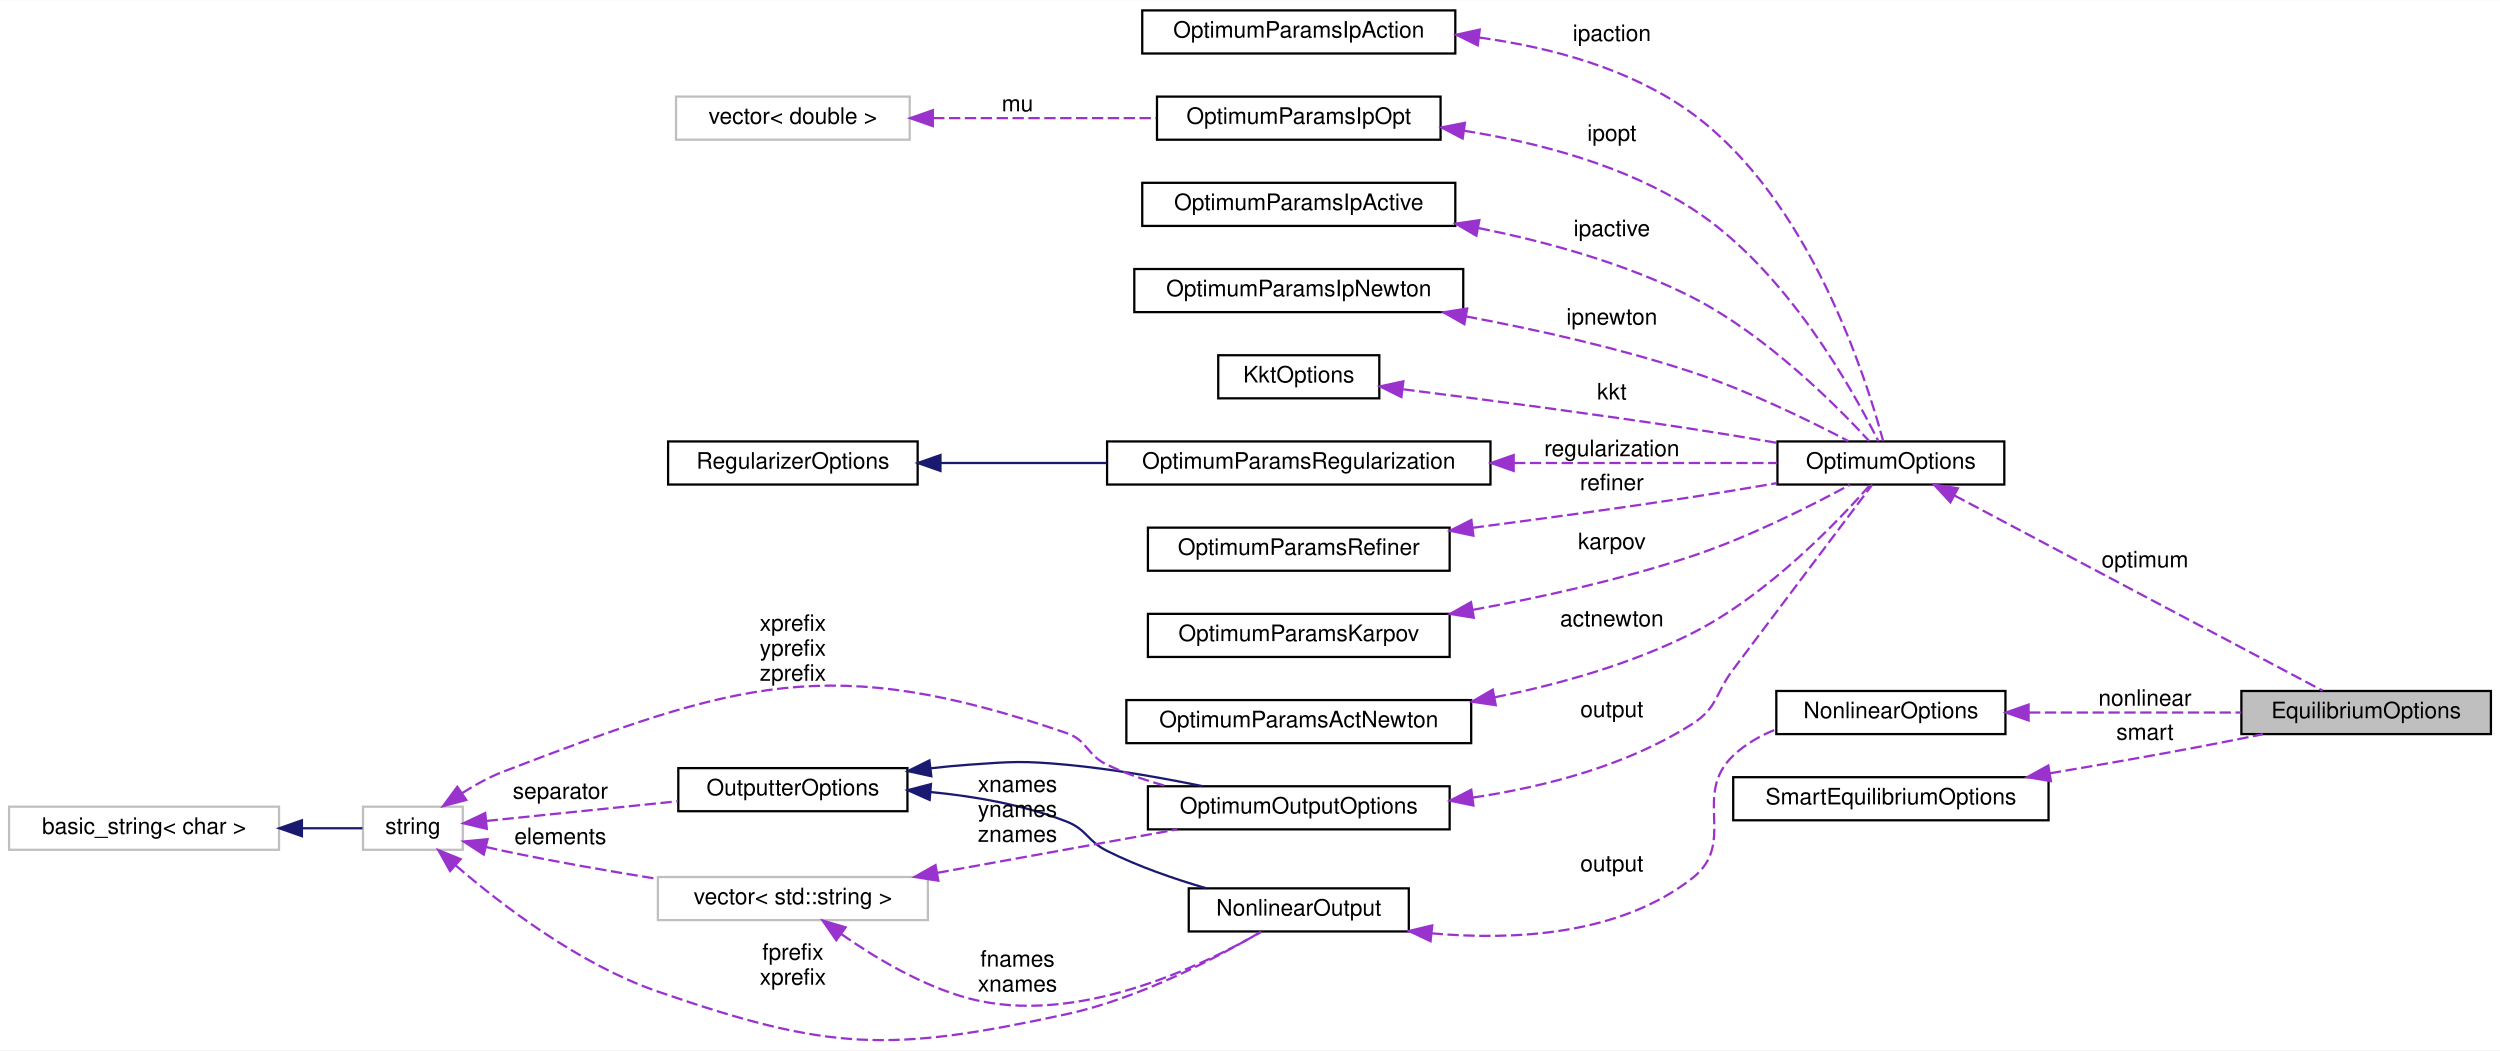
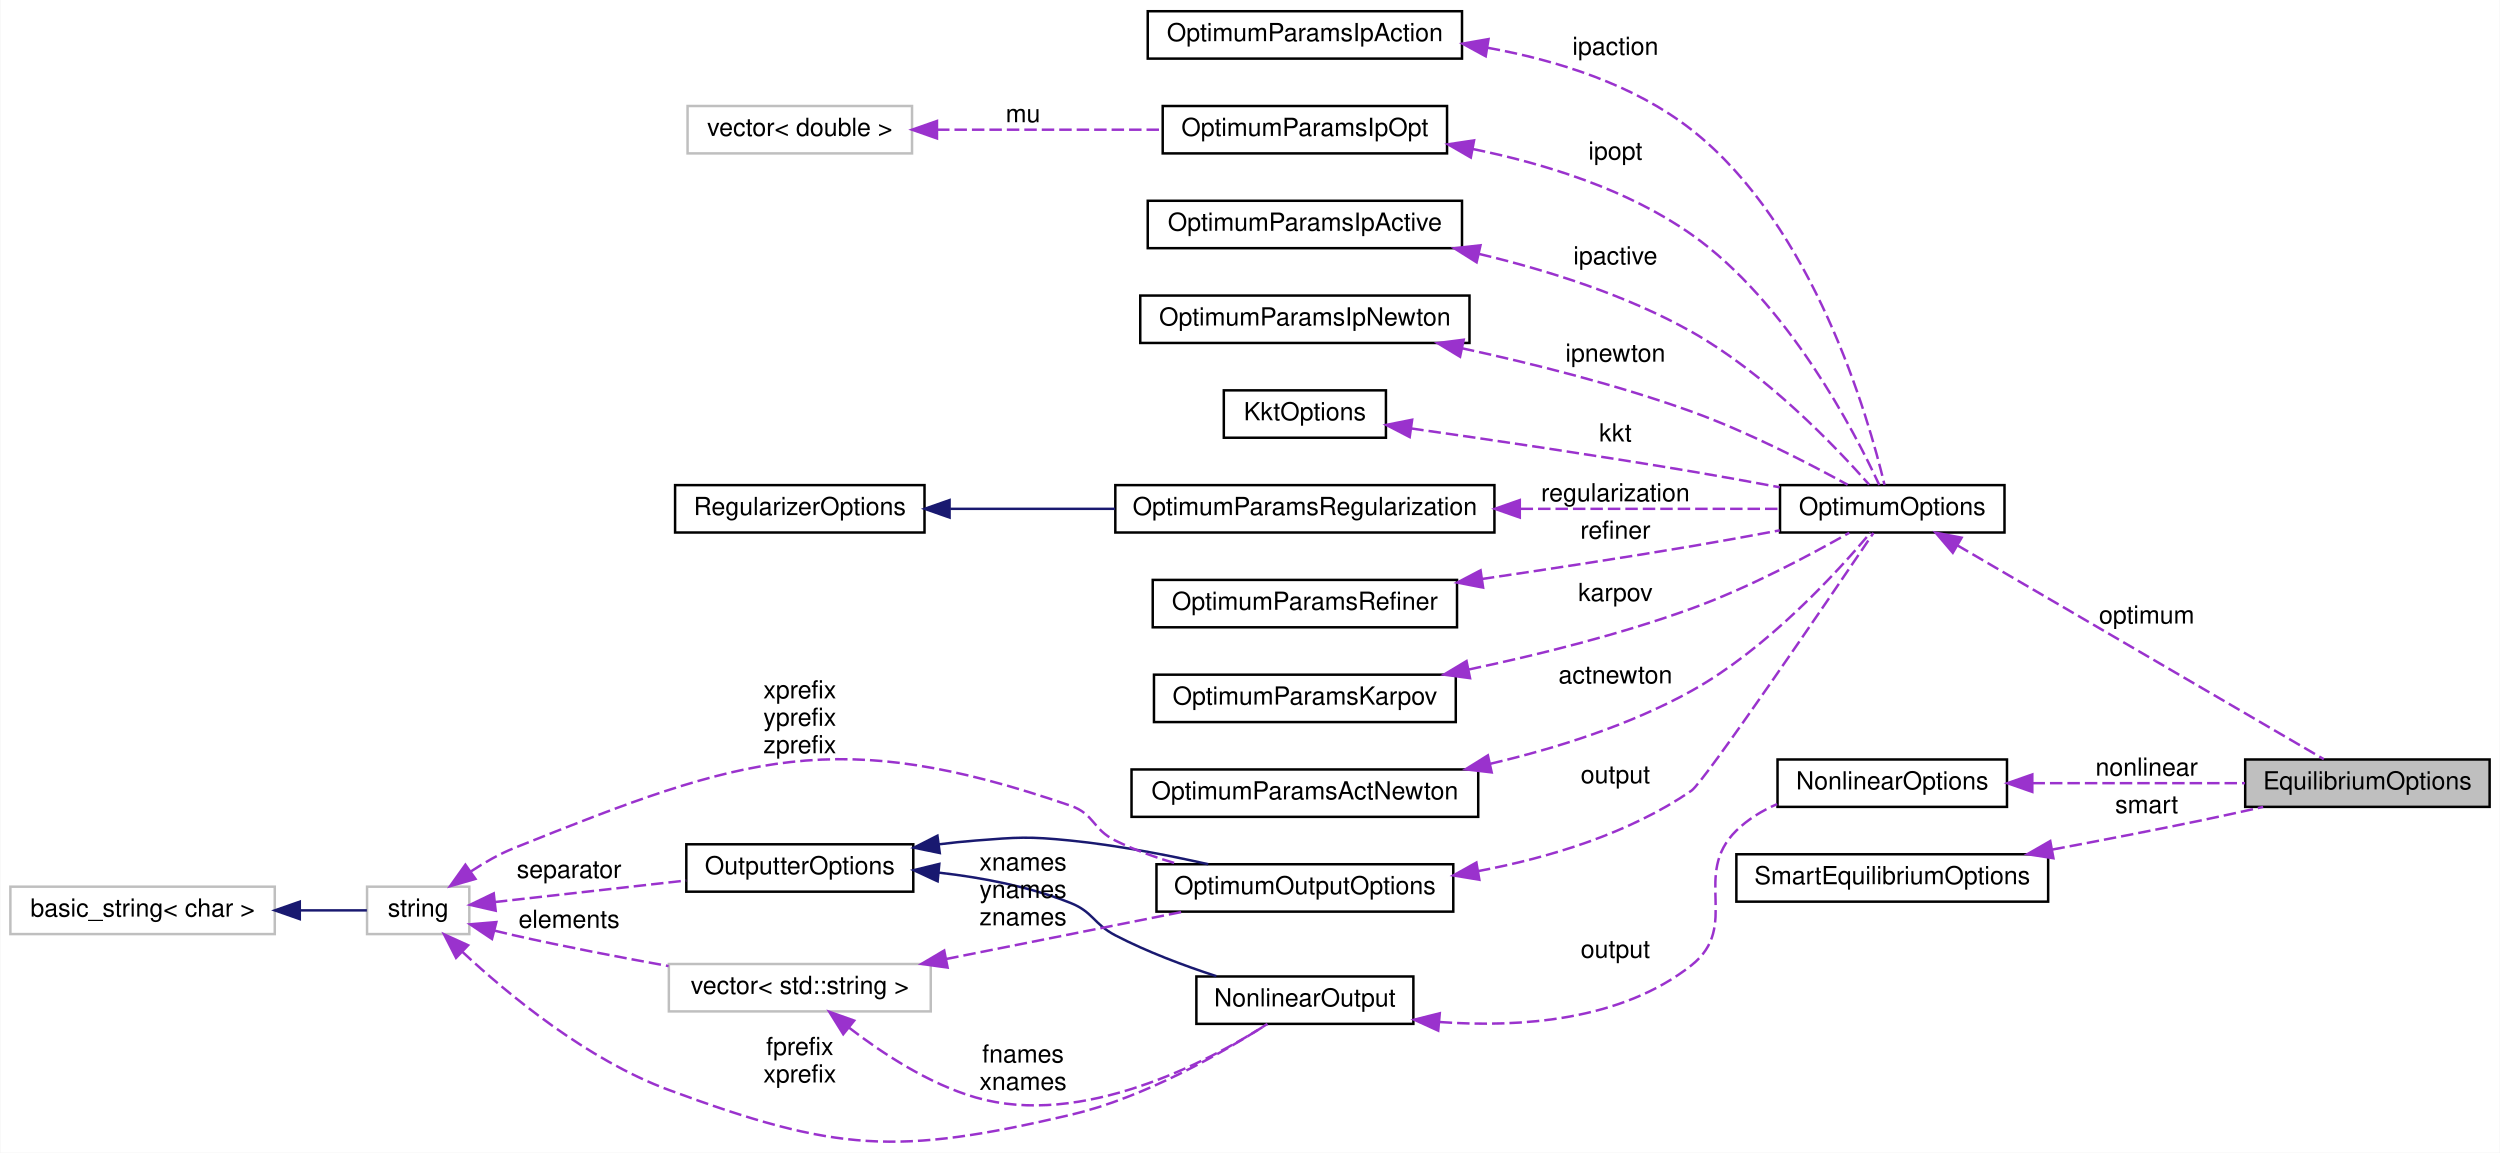
- <svg xmlns="http://www.w3.org/2000/svg" xmlns:xlink="http://www.w3.org/1999/xlink" width="1102pt" height="463pt" viewBox="0.00 0.00 1102.00 462.83">
-   <g id="graph0" class="graph" transform="scale(1 1) rotate(0) translate(4 458.83)">
-     <polygon fill="white" stroke="transparent" points="-4,4 -4,-458.83 1098,-458.83 1098,4 -4,4" />
+ <svg xmlns="http://www.w3.org/2000/svg" xmlns:xlink="http://www.w3.org/1999/xlink" width="1002pt" height="462pt" viewBox="0.00 0.00 1002.00 462.15">
+   <g id="graph0" class="graph" transform="scale(1 1) rotate(0) translate(4 458.15)">
+     <polygon fill="white" stroke="transparent" points="-4,4 -4,-458.15 998,-458.15 998,4 -4,4" />
    <g id="node1" class="node">
      <g id="a_node1">
        <a xlink:title="The options for the equilibrium calculations.">
-           <polygon fill="#bfbfbf" stroke="black" points="984,-135.33 984,-154.33 1094,-154.33 1094,-135.33 984,-135.33" />
-           <text text-anchor="middle" x="1039" y="-142.33" font-family="Helvetica,sans-Serif" font-size="10.00">EquilibriumOptions</text>
+           <polygon fill="#bfbfbf" stroke="black" points="896,-134.65 896,-153.65 994,-153.65 994,-134.65 896,-134.65" />
+           <text text-anchor="middle" x="945" y="-141.65" font-family="Helvetica,sans-Serif" font-size="10.00">EquilibriumOptions</text>
        </a>
      </g>
    </g>
    <g id="node2" class="node">
      <g id="a_node2">
        <a xlink:href="structReaktoro_1_1OptimumOptions.html" target="_top" xlink:title="A type that describes the options of a optimisation calculation.">
-           <polygon fill="white" stroke="black" points="779.5,-245.33 779.5,-264.33 879.5,-264.33 879.5,-245.33 779.5,-245.33" />
-           <text text-anchor="middle" x="829.5" y="-252.33" font-family="Helvetica,sans-Serif" font-size="10.00">OptimumOptions</text>
+           <polygon fill="white" stroke="black" points="709.5,-244.65 709.5,-263.65 799.5,-263.65 799.5,-244.65 709.5,-244.65" />
+           <text text-anchor="middle" x="754.5" y="-251.65" font-family="Helvetica,sans-Serif" font-size="10.00">OptimumOptions</text>
        </a>
      </g>
    </g>
    <g id="edge1" class="edge">
-       <path fill="none" stroke="#9a32cd" stroke-dasharray="5,2" d="M857.58,-240.47C900.57,-217.68 983.27,-173.84 1019.84,-154.45" />
-       <polygon fill="#9a32cd" stroke="#9a32cd" points="855.75,-237.48 848.55,-245.26 859.03,-243.67 855.75,-237.48" />
-       <text text-anchor="middle" x="941.5" y="-208.83" font-family="Helvetica,sans-Serif" font-size="10.00"> optimum</text>
+       <path fill="none" stroke="#9a32cd" stroke-dasharray="5,2" d="M780.6,-239.51C819.78,-216.64 894.42,-173.08 927.51,-153.78" />
+       <polygon fill="#9a32cd" stroke="#9a32cd" points="778.77,-236.52 771.9,-244.58 782.3,-242.57 778.77,-236.52" />
+       <text text-anchor="middle" x="856.5" y="-208.15" font-family="Helvetica,sans-Serif" font-size="10.00"> optimum</text>
    </g>
    <g id="node3" class="node">
      <g id="a_node3">
        <a xlink:href="structReaktoro_1_1OptimumParamsIpAction.html" target="_top" xlink:title=" ">
-           <polygon fill="white" stroke="black" points="499.5,-435.33 499.5,-454.33 637.5,-454.33 637.5,-435.33 499.5,-435.33" />
-           <text text-anchor="middle" x="568.5" y="-442.33" font-family="Helvetica,sans-Serif" font-size="10.00">OptimumParamsIpAction</text>
+           <polygon fill="white" stroke="black" points="456,-434.65 456,-453.65 582,-453.65 582,-434.65 456,-434.65" />
+           <text text-anchor="middle" x="519" y="-441.65" font-family="Helvetica,sans-Serif" font-size="10.00">OptimumParamsIpAction</text>
        </a>
      </g>
    </g>
    <g id="edge2" class="edge">
-       <path fill="none" stroke="#9a32cd" stroke-dasharray="5,2" d="M648.05,-442.37C679.72,-438.02 715.06,-428.57 742,-408.83 793.7,-370.95 818.64,-292.27 826.05,-264.66" />
-       <polygon fill="#9a32cd" stroke="#9a32cd" points="647.41,-438.92 637.91,-443.61 648.26,-445.87 647.41,-438.92" />
-       <text text-anchor="middle" x="706.5" y="-440.83" font-family="Helvetica,sans-Serif" font-size="10.00"> ipaction</text>
+       <path fill="none" stroke="#9a32cd" stroke-dasharray="5,2" d="M592.32,-438.99C620.19,-433.94 650.85,-424.32 674,-406.15 722.96,-367.73 744.97,-290.73 751.4,-263.76" />
+       <polygon fill="#9a32cd" stroke="#9a32cd" points="591.5,-435.58 582.2,-440.65 592.63,-442.48 591.5,-435.58" />
+       <text text-anchor="middle" x="643.5" y="-436.15" font-family="Helvetica,sans-Serif" font-size="10.00"> ipaction</text>
    </g>
    <g id="node4" class="node">
      <g id="a_node4">
        <a xlink:href="structReaktoro_1_1OptimumParamsIpOpt.html" target="_top" xlink:title=" ">
-           <polygon fill="white" stroke="black" points="506,-397.33 506,-416.33 631,-416.33 631,-397.33 506,-397.33" />
-           <text text-anchor="middle" x="568.5" y="-404.33" font-family="Helvetica,sans-Serif" font-size="10.00">OptimumParamsIpOpt</text>
+           <polygon fill="white" stroke="black" points="462,-396.65 462,-415.65 576,-415.65 576,-396.65 462,-396.65" />
+           <text text-anchor="middle" x="519" y="-403.65" font-family="Helvetica,sans-Serif" font-size="10.00">OptimumParamsIpOpt</text>
        </a>
      </g>
    </g>
    <g id="edge3" class="edge">
-       <path fill="none" stroke="#9a32cd" stroke-dasharray="5,2" d="M641.33,-401.29C674.09,-396.09 712.14,-386.07 742,-366.83 783.51,-340.08 813.16,-286.29 823.99,-264.41" />
-       <polygon fill="#9a32cd" stroke="#9a32cd" points="640.74,-397.84 631.35,-402.76 641.75,-404.77 640.74,-397.84" />
-       <text text-anchor="middle" x="706.5" y="-396.83" font-family="Helvetica,sans-Serif" font-size="10.00"> ipopt</text>
+       <path fill="none" stroke="#9a32cd" stroke-dasharray="5,2" d="M586.39,-398.39C615.31,-392.52 648.37,-382.22 674,-364.15 712.51,-337 739.37,-285.13 749.28,-263.74" />
+       <polygon fill="#9a32cd" stroke="#9a32cd" points="585.53,-394.99 576.36,-400.29 586.84,-401.87 585.53,-394.99" />
+       <text text-anchor="middle" x="643.5" y="-394.15" font-family="Helvetica,sans-Serif" font-size="10.00"> ipopt</text>
    </g>
    <g id="node5" class="node">
      <g id="a_node5">
        <a xlink:title=" ">
-           <polygon fill="white" stroke="#bfbfbf" points="294,-397.33 294,-416.33 397,-416.33 397,-397.33 294,-397.33" />
-           <text text-anchor="middle" x="345.5" y="-404.33" font-family="Helvetica,sans-Serif" font-size="10.00">vector&lt; double &gt;</text>
+           <polygon fill="white" stroke="#bfbfbf" points="271.5,-396.65 271.5,-415.65 361.5,-415.65 361.5,-396.65 271.5,-396.65" />
+           <text text-anchor="middle" x="316.5" y="-403.65" font-family="Helvetica,sans-Serif" font-size="10.00">vector&lt; double &gt;</text>
        </a>
      </g>
    </g>
    <g id="edge4" class="edge">
-       <path fill="none" stroke="#9a32cd" stroke-dasharray="5,2" d="M407.31,-406.83C437.89,-406.83 474.88,-406.83 505.61,-406.83" />
-       <polygon fill="#9a32cd" stroke="#9a32cd" points="407.2,-403.33 397.2,-406.83 407.2,-410.33 407.2,-403.33" />
-       <text text-anchor="middle" x="444.5" y="-409.83" font-family="Helvetica,sans-Serif" font-size="10.00"> mu</text>
+       <path fill="none" stroke="#9a32cd" stroke-dasharray="5,2" d="M371.51,-406.15C399.48,-406.15 433.61,-406.15 461.88,-406.15" />
+       <polygon fill="#9a32cd" stroke="#9a32cd" points="371.5,-402.65 361.5,-406.15 371.5,-409.65 371.5,-402.65" />
+       <text text-anchor="middle" x="406" y="-409.15" font-family="Helvetica,sans-Serif" font-size="10.00"> mu</text>
    </g>
    <g id="node6" class="node">
      <g id="a_node6">
        <a xlink:href="structReaktoro_1_1OptimumParamsIpActive.html" target="_top" xlink:title=" ">
-           <polygon fill="white" stroke="black" points="499.5,-359.33 499.5,-378.33 637.5,-378.33 637.5,-359.33 499.5,-359.33" />
-           <text text-anchor="middle" x="568.5" y="-366.33" font-family="Helvetica,sans-Serif" font-size="10.00">OptimumParamsIpActive</text>
+           <polygon fill="white" stroke="black" points="456,-358.65 456,-377.65 582,-377.65 582,-358.65 456,-358.65" />
+           <text text-anchor="middle" x="519" y="-365.65" font-family="Helvetica,sans-Serif" font-size="10.00">OptimumParamsIpActive</text>
        </a>
      </g>
    </g>
    <g id="edge5" class="edge">
-       <path fill="none" stroke="#9a32cd" stroke-dasharray="5,2" d="M647.82,-358.37C678.35,-352.23 712.93,-342.65 742,-327.83 774.56,-311.22 805.47,-280.21 819.94,-264.49" />
-       <polygon fill="#9a32cd" stroke="#9a32cd" points="646.79,-355 637.63,-360.32 648.11,-361.87 646.79,-355" />
-       <text text-anchor="middle" x="706.5" y="-354.83" font-family="Helvetica,sans-Serif" font-size="10.00"> ipactive</text>
+       <path fill="none" stroke="#9a32cd" stroke-dasharray="5,2" d="M588.87,-356.34C616.51,-349.74 647.92,-339.81 674,-325.15 703.68,-308.47 731.77,-279.09 745.22,-263.88" />
+       <polygon fill="#9a32cd" stroke="#9a32cd" points="587.85,-352.98 578.88,-358.62 589.41,-359.8 587.85,-352.98" />
+       <text text-anchor="middle" x="643.5" y="-352.15" font-family="Helvetica,sans-Serif" font-size="10.00"> ipactive</text>
    </g>
    <g id="node7" class="node">
      <g id="a_node7">
        <a xlink:href="structReaktoro_1_1OptimumParamsIpNewton.html" target="_top" xlink:title=" ">
-           <polygon fill="white" stroke="black" points="496,-321.33 496,-340.33 641,-340.33 641,-321.33 496,-321.33" />
-           <text text-anchor="middle" x="568.5" y="-328.33" font-family="Helvetica,sans-Serif" font-size="10.00">OptimumParamsIpNewton</text>
+           <polygon fill="white" stroke="black" points="453,-320.65 453,-339.65 585,-339.65 585,-320.65 453,-320.65" />
+           <text text-anchor="middle" x="519" y="-327.65" font-family="Helvetica,sans-Serif" font-size="10.00">OptimumParamsIpNewton</text>
        </a>
      </g>
    </g>
    <g id="edge6" class="edge">
-       <path fill="none" stroke="#9a32cd" stroke-dasharray="5,2" d="M642.19,-319.45C673.35,-313.61 709.89,-305.45 742,-294.83 766.66,-286.67 793.61,-273.47 810.76,-264.49" />
-       <polygon fill="#9a32cd" stroke="#9a32cd" points="641.48,-316.02 632.28,-321.27 642.74,-322.91 641.48,-316.02" />
-       <text text-anchor="middle" x="706.5" y="-315.83" font-family="Helvetica,sans-Serif" font-size="10.00"> ipnewton</text>
+       <path fill="none" stroke="#9a32cd" stroke-dasharray="5,2" d="M581.99,-318.52C610.45,-312.36 644.38,-303.83 674,-293.15 696.42,-285.07 720.83,-272.48 736.61,-263.8" />
+       <polygon fill="#9a32cd" stroke="#9a32cd" points="581.22,-315.11 572.17,-320.6 582.68,-321.95 581.22,-315.11" />
+       <text text-anchor="middle" x="643.5" y="-313.15" font-family="Helvetica,sans-Serif" font-size="10.00"> ipnewton</text>
    </g>
    <g id="node8" class="node">
      <g id="a_node8">
        <a xlink:href="structReaktoro_1_1KktOptions.html" target="_top" xlink:title="A type to describe the options for the KKT calculation.">
-           <polygon fill="white" stroke="black" points="533,-283.33 533,-302.33 604,-302.33 604,-283.33 533,-283.33" />
-           <text text-anchor="middle" x="568.5" y="-290.33" font-family="Helvetica,sans-Serif" font-size="10.00">KktOptions</text>
+           <polygon fill="white" stroke="black" points="486.5,-282.65 486.5,-301.65 551.5,-301.65 551.5,-282.65 486.5,-282.65" />
+           <text text-anchor="middle" x="519" y="-289.65" font-family="Helvetica,sans-Serif" font-size="10.00">KktOptions</text>
        </a>
      </g>
    </g>
    <g id="edge7" class="edge">
-       <path fill="none" stroke="#9a32cd" stroke-dasharray="5,2" d="M614.57,-287.31C649.42,-282.92 698.83,-276.44 742,-269.83 754.05,-267.98 767.02,-265.82 779.15,-263.73" />
-       <polygon fill="#9a32cd" stroke="#9a32cd" points="613.74,-283.88 604.25,-288.6 614.61,-290.83 613.74,-283.88" />
-       <text text-anchor="middle" x="706.5" y="-282.83" font-family="Helvetica,sans-Serif" font-size="10.00"> kkt</text>
+       <path fill="none" stroke="#9a32cd" stroke-dasharray="5,2" d="M561.64,-286.37C592.66,-281.96 636.04,-275.56 674,-269.15 685.49,-267.21 697.89,-264.95 709.4,-262.78" />
+       <polygon fill="#9a32cd" stroke="#9a32cd" points="561.03,-282.92 551.61,-287.79 562.01,-289.86 561.03,-282.92" />
+       <text text-anchor="middle" x="643.5" y="-281.15" font-family="Helvetica,sans-Serif" font-size="10.00"> kkt</text>
    </g>
    <g id="node9" class="node">
      <g id="a_node9">
        <a xlink:href="structReaktoro_1_1OptimumParamsRegularization.html" target="_top" xlink:title="A type that describes the regularization options for the optimisation calculation.">
-           <polygon fill="white" stroke="black" points="484,-245.33 484,-264.33 653,-264.33 653,-245.33 484,-245.33" />
-           <text text-anchor="middle" x="568.5" y="-252.33" font-family="Helvetica,sans-Serif" font-size="10.00">OptimumParamsRegularization</text>
+           <polygon fill="white" stroke="black" points="443,-244.65 443,-263.65 595,-263.65 595,-244.65 443,-244.65" />
+           <text text-anchor="middle" x="519" y="-251.65" font-family="Helvetica,sans-Serif" font-size="10.00">OptimumParamsRegularization</text>
        </a>
      </g>
    </g>
    <g id="edge8" class="edge">
-       <path fill="none" stroke="#9a32cd" stroke-dasharray="5,2" d="M663.37,-254.83C702.66,-254.83 746.69,-254.83 779.4,-254.83" />
-       <polygon fill="#9a32cd" stroke="#9a32cd" points="663.23,-251.33 653.23,-254.83 663.23,-258.33 663.23,-251.33" />
-       <text text-anchor="middle" x="706.5" y="-257.83" font-family="Helvetica,sans-Serif" font-size="10.00"> regularization</text>
+       <path fill="none" stroke="#9a32cd" stroke-dasharray="5,2" d="M605.48,-254.15C640.77,-254.15 680.18,-254.15 709.45,-254.15" />
+       <polygon fill="#9a32cd" stroke="#9a32cd" points="605.17,-250.65 595.17,-254.15 605.17,-257.65 605.17,-250.65" />
+       <text text-anchor="middle" x="643.5" y="-257.15" font-family="Helvetica,sans-Serif" font-size="10.00"> regularization</text>
    </g>
    <g id="node10" class="node">
      <g id="a_node10">
        <a xlink:href="structReaktoro_1_1RegularizerOptions.html" target="_top" xlink:title="A type that describes the options for regularizing linear constraints.">
-           <polygon fill="white" stroke="black" points="290.5,-245.33 290.5,-264.33 400.5,-264.33 400.5,-245.33 290.5,-245.33" />
-           <text text-anchor="middle" x="345.5" y="-252.33" font-family="Helvetica,sans-Serif" font-size="10.00">RegularizerOptions</text>
+           <polygon fill="white" stroke="black" points="266.5,-244.65 266.5,-263.65 366.5,-263.65 366.5,-244.65 266.5,-244.65" />
+           <text text-anchor="middle" x="316.5" y="-251.65" font-family="Helvetica,sans-Serif" font-size="10.00">RegularizerOptions</text>
        </a>
      </g>
    </g>
    <g id="edge9" class="edge">
-       <path fill="none" stroke="midnightblue" d="M410.8,-254.83C433.62,-254.83 459.65,-254.83 483.85,-254.83" />
-       <polygon fill="midnightblue" stroke="midnightblue" points="410.56,-251.33 400.56,-254.83 410.56,-258.33 410.56,-251.33" />
+       <path fill="none" stroke="midnightblue" d="M376.79,-254.15C397.5,-254.15 421.04,-254.15 442.88,-254.15" />
+       <polygon fill="midnightblue" stroke="midnightblue" points="376.55,-250.65 366.55,-254.15 376.55,-257.65 376.55,-250.65" />
    </g>
    <g id="node11" class="node">
      <g id="a_node11">
        <a xlink:href="structReaktoro_1_1OptimumParamsRefiner.html" target="_top" xlink:title=" ">
-           <polygon fill="white" stroke="black" points="502,-207.33 502,-226.33 635,-226.33 635,-207.33 502,-207.33" />
-           <text text-anchor="middle" x="568.5" y="-214.33" font-family="Helvetica,sans-Serif" font-size="10.00">OptimumParamsRefiner</text>
+           <polygon fill="white" stroke="black" points="458,-206.65 458,-225.65 580,-225.65 580,-206.65 458,-206.65" />
+           <text text-anchor="middle" x="519" y="-213.65" font-family="Helvetica,sans-Serif" font-size="10.00">OptimumParamsRefiner</text>
        </a>
      </g>
    </g>
    <g id="edge10" class="edge">
-       <path fill="none" stroke="#9a32cd" stroke-dasharray="5,2" d="M645.15,-226.26C675.32,-230.19 710.34,-234.97 742,-239.83 754.05,-241.67 767.02,-243.83 779.15,-245.93" />
-       <polygon fill="#9a32cd" stroke="#9a32cd" points="645.48,-222.78 635.12,-224.96 644.58,-229.72 645.48,-222.78" />
-       <text text-anchor="middle" x="706.5" y="-242.83" font-family="Helvetica,sans-Serif" font-size="10.00"> refiner</text>
+       <path fill="none" stroke="#9a32cd" stroke-dasharray="5,2" d="M589.96,-226.02C616.34,-229.9 646.58,-234.52 674,-239.15 685.49,-241.09 697.89,-243.35 709.4,-245.52" />
+       <polygon fill="#9a32cd" stroke="#9a32cd" points="590.46,-222.56 580.05,-224.58 589.44,-229.49 590.46,-222.56" />
+       <text text-anchor="middle" x="643.5" y="-242.15" font-family="Helvetica,sans-Serif" font-size="10.00"> refiner</text>
    </g>
    <g id="node12" class="node">
      <g id="a_node12">
        <a xlink:href="structReaktoro_1_1OptimumParamsKarpov.html" target="_top" xlink:title=" ">
-           <polygon fill="white" stroke="black" points="502,-169.33 502,-188.33 635,-188.33 635,-169.33 502,-169.33" />
-           <text text-anchor="middle" x="568.5" y="-176.33" font-family="Helvetica,sans-Serif" font-size="10.00">OptimumParamsKarpov</text>
+           <polygon fill="white" stroke="black" points="458.5,-168.65 458.5,-187.65 579.5,-187.65 579.5,-168.65 458.5,-168.65" />
+           <text text-anchor="middle" x="519" y="-175.65" font-family="Helvetica,sans-Serif" font-size="10.00">OptimumParamsKarpov</text>
        </a>
      </g>
    </g>
    <g id="edge11" class="edge">
-       <path fill="none" stroke="#9a32cd" stroke-dasharray="5,2" d="M645.33,-190.11C675.81,-195.7 711,-203.51 742,-213.83 767.07,-222.17 794.37,-235.97 811.45,-245.22" />
-       <polygon fill="#9a32cd" stroke="#9a32cd" points="645.65,-186.61 635.19,-188.3 644.42,-193.5 645.65,-186.61" />
-       <text text-anchor="middle" x="706.5" y="-216.83" font-family="Helvetica,sans-Serif" font-size="10.00"> karpov</text>
+       <path fill="none" stroke="#9a32cd" stroke-dasharray="5,2" d="M584.76,-189.74C612.66,-195.63 645.38,-203.77 674,-214.15 696.8,-222.42 721.54,-235.59 737.26,-244.54" />
+       <polygon fill="#9a32cd" stroke="#9a32cd" points="585.22,-186.26 574.72,-187.67 583.81,-193.11 585.22,-186.26" />
+       <text text-anchor="middle" x="643.5" y="-217.15" font-family="Helvetica,sans-Serif" font-size="10.00"> karpov</text>
    </g>
    <g id="node13" class="node">
      <g id="a_node13">
        <a xlink:href="structReaktoro_1_1OptimumParamsActNewton.html" target="_top" xlink:title=" ">
-           <polygon fill="white" stroke="black" points="492.5,-131.33 492.5,-150.33 644.5,-150.33 644.5,-131.33 492.5,-131.33" />
-           <text text-anchor="middle" x="568.5" y="-138.33" font-family="Helvetica,sans-Serif" font-size="10.00">OptimumParamsActNewton</text>
+           <polygon fill="white" stroke="black" points="449.5,-130.65 449.5,-149.65 588.5,-149.65 588.5,-130.65 449.5,-130.65" />
+           <text text-anchor="middle" x="519" y="-137.65" font-family="Helvetica,sans-Serif" font-size="10.00">OptimumParamsActNewton</text>
        </a>
      </g>
    </g>
    <g id="edge12" class="edge">
-       <path fill="none" stroke="#9a32cd" stroke-dasharray="5,2" d="M654.88,-151.54C683.61,-157.35 715.16,-166.25 742,-179.83 775.17,-196.6 806.03,-228.89 820.26,-245.07" />
-       <polygon fill="#9a32cd" stroke="#9a32cd" points="655.33,-148.07 644.84,-149.61 654,-154.94 655.33,-148.07" />
-       <text text-anchor="middle" x="706.5" y="-182.83" font-family="Helvetica,sans-Serif" font-size="10.00"> actnewton</text>
+       <path fill="none" stroke="#9a32cd" stroke-dasharray="5,2" d="M593.38,-151.94C619.89,-158.16 649.34,-167.45 674,-181.15 704.47,-198.08 732.63,-228.95 745.75,-244.56" />
+       <polygon fill="#9a32cd" stroke="#9a32cd" points="593.9,-148.47 583.38,-149.7 592.37,-155.3 593.9,-148.47" />
+       <text text-anchor="middle" x="643.5" y="-184.15" font-family="Helvetica,sans-Serif" font-size="10.00"> actnewton</text>
    </g>
    <g id="node14" class="node">
      <g id="a_node14">
        <a xlink:href="structReaktoro_1_1OptimumOutputOptions.html" target="_top" xlink:title="A type that describes the options for the output of a optimisation calculation.">
-           <polygon fill="white" stroke="black" points="502,-93.33 502,-112.33 635,-112.33 635,-93.33 502,-93.33" />
-           <text text-anchor="middle" x="568.5" y="-100.33" font-family="Helvetica,sans-Serif" font-size="10.00">OptimumOutputOptions</text>
+           <polygon fill="white" stroke="black" points="459.5,-92.65 459.5,-111.65 578.5,-111.65 578.5,-92.65 459.5,-92.65" />
+           <text text-anchor="middle" x="519" y="-99.65" font-family="Helvetica,sans-Serif" font-size="10.00">OptimumOutputOptions</text>
        </a>
      </g>
    </g>
    <g id="edge13" class="edge">
-       <path fill="none" stroke="#9a32cd" stroke-dasharray="5,2" d="M645.28,-107.35C677.14,-112.11 713.37,-121.5 742,-139.83 753.23,-147.01 751.99,-153.17 760,-163.83 782.33,-193.55 808.81,-228.69 821.3,-245.27" />
-       <polygon fill="#9a32cd" stroke="#9a32cd" points="645.49,-103.85 635.11,-105.97 644.54,-110.79 645.49,-103.85" />
-       <text text-anchor="middle" x="706.5" y="-142.83" font-family="Helvetica,sans-Serif" font-size="10.00"> output</text>
+       <path fill="none" stroke="#9a32cd" stroke-dasharray="5,2" d="M588.38,-108.88C616.79,-114.25 648.9,-123.88 674,-141.15 679.16,-144.71 728.88,-217.77 746.97,-244.48" />
+       <polygon fill="#9a32cd" stroke="#9a32cd" points="588.96,-105.43 578.51,-107.16 587.76,-112.33 588.96,-105.43" />
+       <text text-anchor="middle" x="643.5" y="-144.15" font-family="Helvetica,sans-Serif" font-size="10.00"> output</text>
    </g>
    <g id="node15" class="node">
      <g id="a_node15">
        <a xlink:href="structReaktoro_1_1OutputterOptions.html" target="_top" xlink:title=" ">
-           <polygon fill="white" stroke="black" points="295,-101.33 295,-120.33 396,-120.33 396,-101.33 295,-101.33" />
-           <text text-anchor="middle" x="345.5" y="-108.33" font-family="Helvetica,sans-Serif" font-size="10.00">OutputterOptions</text>
+           <polygon fill="white" stroke="black" points="271,-100.65 271,-119.65 362,-119.65 362,-100.65 271,-100.65" />
+           <text text-anchor="middle" x="316.5" y="-107.65" font-family="Helvetica,sans-Serif" font-size="10.00">OutputterOptions</text>
        </a>
      </g>
    </g>
    <g id="edge14" class="edge">
-       <path fill="none" stroke="midnightblue" d="M406.29,-120.26C411.92,-120.9 417.56,-121.44 423,-121.83 442.06,-123.19 446.97,-123.59 466,-121.83 485.99,-119.97 507.92,-116.1 526.26,-112.34" />
-       <polygon fill="midnightblue" stroke="midnightblue" points="406.53,-116.76 396.18,-119.02 405.68,-123.71 406.53,-116.76" />
+       <path fill="none" stroke="midnightblue" d="M372.34,-119.65C377.29,-120.26 382.23,-120.78 387,-121.15 403.84,-122.48 408.2,-122.85 425,-121.15 443.36,-119.3 463.46,-115.43 480.26,-111.66" />
+       <polygon fill="midnightblue" stroke="midnightblue" points="372.62,-116.16 362.24,-118.29 371.68,-123.09 372.62,-116.16" />
    </g>
    <g id="node20" class="node">
      <g id="a_node20">
        <a xlink:href="structReaktoro_1_1NonlinearOutput.html" target="_top" xlink:title="A type that describes the options for the output of a non-linear problem calculation.">
-           <polygon fill="white" stroke="black" points="520,-48.33 520,-67.33 617,-67.33 617,-48.33 520,-48.33" />
-           <text text-anchor="middle" x="568.5" y="-55.33" font-family="Helvetica,sans-Serif" font-size="10.00">NonlinearOutput</text>
+           <polygon fill="white" stroke="black" points="475.5,-47.65 475.5,-66.65 562.5,-66.65 562.5,-47.65 475.5,-47.65" />
+           <text text-anchor="middle" x="519" y="-54.65" font-family="Helvetica,sans-Serif" font-size="10.00">NonlinearOutput</text>
        </a>
      </g>
    </g>
    <g id="edge22" class="edge">
-       <path fill="none" stroke="midnightblue" d="M406.15,-109.79C425.73,-107.9 447.27,-104.11 466,-96.83 475.2,-93.25 475.17,-88.24 484,-83.83 497.72,-76.97 513.61,-71.47 527.82,-67.34" />
-       <polygon fill="midnightblue" stroke="midnightblue" points="405.79,-106.31 396.11,-110.61 406.37,-113.28 405.79,-106.31" />
+       <path fill="none" stroke="midnightblue" d="M372.15,-108.29C389.51,-106.33 408.47,-102.71 425,-96.15 434.17,-92.51 434.25,-87.71 443,-83.15 455.72,-76.54 470.48,-71.01 483.52,-66.77" />
+       <polygon fill="midnightblue" stroke="midnightblue" points="371.76,-104.81 362.15,-109.27 372.44,-111.78 371.76,-104.81" />
    </g>
    <g id="node16" class="node">
      <g id="a_node16">
        <a xlink:title="STL class.">
-           <polygon fill="white" stroke="#bfbfbf" points="156,-84.33 156,-103.33 200,-103.33 200,-84.33 156,-84.33" />
-           <text text-anchor="middle" x="178" y="-91.33" font-family="Helvetica,sans-Serif" font-size="10.00">string</text>
+           <polygon fill="white" stroke="#bfbfbf" points="143,-83.65 143,-102.65 184,-102.65 184,-83.65 143,-83.65" />
+           <text text-anchor="middle" x="163.5" y="-90.65" font-family="Helvetica,sans-Serif" font-size="10.00">string</text>
        </a>
      </g>
    </g>
    <g id="edge17" class="edge">
-       <path fill="none" stroke="#9a32cd" stroke-dasharray="5,2" d="M199.61,-109.25C205.32,-112.89 211.69,-116.41 218,-118.83 321.19,-158.28 361.5,-171.68 466,-135.83 475.59,-132.54 474.84,-126.17 484,-121.83 492.2,-117.94 501.23,-114.83 510.23,-112.35" />
-       <polygon fill="#9a32cd" stroke="#9a32cd" points="201.52,-106.32 191.29,-103.57 197.58,-112.1 201.52,-106.32" />
-       <text text-anchor="middle" x="345.5" y="-180.83" font-family="Helvetica,sans-Serif" font-size="10.00"> xprefix</text>
-       <text text-anchor="middle" x="345.5" y="-169.83" font-family="Helvetica,sans-Serif" font-size="10.00">yprefix</text>
-       <text text-anchor="middle" x="345.5" y="-158.83" font-family="Helvetica,sans-Serif" font-size="10.00">zprefix</text>
+       <path fill="none" stroke="#9a32cd" stroke-dasharray="5,2" d="M184.67,-108.79C190.06,-112.34 196.05,-115.76 202,-118.15 294.24,-155.19 330.98,-167.41 425,-135.15 434.59,-131.86 433.89,-125.6 443,-121.15 450.84,-117.32 459.54,-114.21 468.15,-111.7" />
+       <polygon fill="#9a32cd" stroke="#9a32cd" points="186.46,-105.77 176.28,-102.85 182.42,-111.48 186.46,-105.77" />
+       <text text-anchor="middle" x="316.5" y="-178.15" font-family="Helvetica,sans-Serif" font-size="10.00"> xprefix</text>
+       <text text-anchor="middle" x="316.5" y="-167.15" font-family="Helvetica,sans-Serif" font-size="10.00">yprefix</text>
+       <text text-anchor="middle" x="316.5" y="-156.15" font-family="Helvetica,sans-Serif" font-size="10.00">zprefix</text>
    </g>
    <g id="edge15" class="edge">
-       <path fill="none" stroke="#9a32cd" stroke-dasharray="5,2" d="M210.52,-97.06C234.32,-99.51 267.45,-102.91 294.8,-105.72" />
-       <polygon fill="#9a32cd" stroke="#9a32cd" points="210.6,-93.55 200.3,-96.01 209.89,-100.52 210.6,-93.55" />
-       <text text-anchor="middle" x="243" y="-106.83" font-family="Helvetica,sans-Serif" font-size="10.00"> separator</text>
+       <path fill="none" stroke="#9a32cd" stroke-dasharray="5,2" d="M194.26,-96.5C216.14,-98.97 246.24,-102.36 270.98,-105.14" />
+       <polygon fill="#9a32cd" stroke="#9a32cd" points="194.57,-93.02 184.24,-95.37 193.79,-99.97 194.57,-93.02" />
+       <text text-anchor="middle" x="224" y="-106.15" font-family="Helvetica,sans-Serif" font-size="10.00"> separator</text>
    </g>
    <g id="node18" class="node">
      <g id="a_node18">
        <a xlink:title=" ">
-           <polygon fill="white" stroke="#bfbfbf" points="286,-53.33 286,-72.33 405,-72.33 405,-53.33 286,-53.33" />
-           <text text-anchor="middle" x="345.5" y="-60.33" font-family="Helvetica,sans-Serif" font-size="10.00">vector&lt; std::string &gt;</text>
+           <polygon fill="white" stroke="#bfbfbf" points="264,-52.65 264,-71.65 369,-71.65 369,-52.65 264,-52.65" />
+           <text text-anchor="middle" x="316.5" y="-59.65" font-family="Helvetica,sans-Serif" font-size="10.00">vector&lt; std::string &gt;</text>
        </a>
      </g>
    </g>
    <g id="edge19" class="edge">
-       <path fill="none" stroke="#9a32cd" stroke-dasharray="5,2" d="M210.29,-85.55C212.89,-84.94 215.49,-84.36 218,-83.83 240,-79.19 264.33,-74.94 285.73,-71.5" />
-       <polygon fill="#9a32cd" stroke="#9a32cd" points="209.25,-82.2 200.38,-87.99 210.92,-89 209.25,-82.2" />
-       <text text-anchor="middle" x="243" y="-86.83" font-family="Helvetica,sans-Serif" font-size="10.00"> elements</text>
+       <path fill="none" stroke="#9a32cd" stroke-dasharray="5,2" d="M194.23,-85C196.85,-84.35 199.47,-83.72 202,-83.15 222.13,-78.61 244.44,-74.33 263.91,-70.82" />
+       <polygon fill="#9a32cd" stroke="#9a32cd" points="193.09,-81.68 184.28,-87.57 194.84,-88.46 193.09,-81.68" />
+       <text text-anchor="middle" x="224" y="-86.15" font-family="Helvetica,sans-Serif" font-size="10.00"> elements</text>
    </g>
    <g id="edge23" class="edge">
-       <path fill="none" stroke="#9a32cd" stroke-dasharray="5,2" d="M196.89,-77.42C216.93,-60.15 251.19,-33.85 286,-21.83 361.73,4.33 387.68,5.09 466,-11.83 498.34,-18.81 532.76,-36.99 552.06,-48.29" />
-       <polygon fill="#9a32cd" stroke="#9a32cd" points="194.4,-74.95 189.22,-84.19 199.03,-80.2 194.4,-74.95" />
-       <text text-anchor="middle" x="345.5" y="-35.83" font-family="Helvetica,sans-Serif" font-size="10.00"> fprefix</text>
-       <text text-anchor="middle" x="345.5" y="-24.83" font-family="Helvetica,sans-Serif" font-size="10.00">xprefix</text>
+       <path fill="none" stroke="#9a32cd" stroke-dasharray="5,2" d="M181.18,-76.56C199.68,-59.33 231.24,-33.25 264,-21.15 331.25,3.68 355.19,5.17 425,-11.15 454.99,-18.16 486.41,-36.33 503.97,-47.63" />
+       <polygon fill="#9a32cd" stroke="#9a32cd" points="178.68,-74.11 173.87,-83.55 183.52,-79.17 178.68,-74.11" />
+       <text text-anchor="middle" x="316.5" y="-35.15" font-family="Helvetica,sans-Serif" font-size="10.00"> fprefix</text>
+       <text text-anchor="middle" x="316.5" y="-24.15" font-family="Helvetica,sans-Serif" font-size="10.00">xprefix</text>
    </g>
    <g id="node17" class="node">
      <g id="a_node17">
        <a xlink:title="STL class.">
-           <polygon fill="white" stroke="#bfbfbf" points="0,-84.33 0,-103.33 119,-103.33 119,-84.33 0,-84.33" />
-           <text text-anchor="middle" x="59.5" y="-91.33" font-family="Helvetica,sans-Serif" font-size="10.00">basic_string&lt; char &gt;</text>
+           <polygon fill="white" stroke="#bfbfbf" points="0,-83.65 0,-102.65 106,-102.65 106,-83.65 0,-83.65" />
+           <text text-anchor="middle" x="53" y="-90.65" font-family="Helvetica,sans-Serif" font-size="10.00">basic_string&lt; char &gt;</text>
        </a>
      </g>
    </g>
    <g id="edge16" class="edge">
-       <path fill="none" stroke="midnightblue" d="M129.21,-93.83C138.82,-93.83 148.05,-93.83 155.78,-93.83" />
-       <polygon fill="midnightblue" stroke="midnightblue" points="129.09,-90.33 119.09,-93.83 129.09,-97.33 129.09,-90.33" />
+       <path fill="none" stroke="midnightblue" d="M116.19,-93.15C125.87,-93.15 135.21,-93.15 142.93,-93.15" />
+       <polygon fill="midnightblue" stroke="midnightblue" points="116.03,-89.65 106.03,-93.15 116.03,-96.65 116.03,-89.65" />
    </g>
    <g id="edge18" class="edge">
-       <path fill="none" stroke="#9a32cd" stroke-dasharray="5,2" d="M409.26,-74.19C442.62,-80.22 483.17,-87.56 514.87,-93.3" />
-       <polygon fill="#9a32cd" stroke="#9a32cd" points="409.62,-70.69 399.15,-72.36 408.37,-77.58 409.62,-70.69" />
-       <text text-anchor="middle" x="444.5" y="-109.83" font-family="Helvetica,sans-Serif" font-size="10.00"> xnames</text>
-       <text text-anchor="middle" x="444.5" y="-98.83" font-family="Helvetica,sans-Serif" font-size="10.00">ynames</text>
-       <text text-anchor="middle" x="444.5" y="-87.83" font-family="Helvetica,sans-Serif" font-size="10.00">znames</text>
+       <path fill="none" stroke="#9a32cd" stroke-dasharray="5,2" d="M375.22,-73.67C405.34,-79.68 441.74,-86.94 470.25,-92.63" />
+       <polygon fill="#9a32cd" stroke="#9a32cd" points="375.76,-70.21 365.27,-71.68 374.39,-77.07 375.76,-70.21" />
+       <text text-anchor="middle" x="406" y="-109.15" font-family="Helvetica,sans-Serif" font-size="10.00"> xnames</text>
+       <text text-anchor="middle" x="406" y="-98.15" font-family="Helvetica,sans-Serif" font-size="10.00">ynames</text>
+       <text text-anchor="middle" x="406" y="-87.15" font-family="Helvetica,sans-Serif" font-size="10.00">znames</text>
    </g>
    <g id="edge24" class="edge">
-       <path fill="none" stroke="#9a32cd" stroke-dasharray="5,2" d="M366.9,-47.13C381.6,-36.84 402.41,-24.33 423,-18.83 469.95,-6.29 525.41,-32.88 551.9,-48.12" />
-       <polygon fill="#9a32cd" stroke="#9a32cd" points="364.63,-44.45 358.59,-53.16 368.74,-50.12 364.63,-44.45" />
-       <text text-anchor="middle" x="444.5" y="-32.83" font-family="Helvetica,sans-Serif" font-size="10.00"> fnames</text>
-       <text text-anchor="middle" x="444.5" y="-21.83" font-family="Helvetica,sans-Serif" font-size="10.00">xnames</text>
+       <path fill="none" stroke="#9a32cd" stroke-dasharray="5,2" d="M336.18,-46.18C349.41,-35.96 368.1,-23.63 387,-18.15 429.62,-5.8 479.87,-32.3 503.87,-47.49" />
+       <polygon fill="#9a32cd" stroke="#9a32cd" points="333.92,-43.5 328.32,-52.5 338.31,-48.96 333.92,-43.5" />
+       <text text-anchor="middle" x="406" y="-32.15" font-family="Helvetica,sans-Serif" font-size="10.00"> fnames</text>
+       <text text-anchor="middle" x="406" y="-21.15" font-family="Helvetica,sans-Serif" font-size="10.00">xnames</text>
    </g>
    <g id="node19" class="node">
      <g id="a_node19">
        <a xlink:href="structReaktoro_1_1NonlinearOptions.html" target="_top" xlink:title="A type that describes the options for the solution of a non-linear problem.">
-           <polygon fill="white" stroke="black" points="779,-135.33 779,-154.33 880,-154.33 880,-135.33 779,-135.33" />
-           <text text-anchor="middle" x="829.5" y="-142.33" font-family="Helvetica,sans-Serif" font-size="10.00">NonlinearOptions</text>
+           <polygon fill="white" stroke="black" points="708.5,-134.65 708.5,-153.65 800.5,-153.65 800.5,-134.65 708.5,-134.65" />
+           <text text-anchor="middle" x="754.5" y="-141.65" font-family="Helvetica,sans-Serif" font-size="10.00">NonlinearOptions</text>
        </a>
      </g>
    </g>
    <g id="edge20" class="edge">
-       <path fill="none" stroke="#9a32cd" stroke-dasharray="5,2" d="M890.39,-144.83C919.92,-144.83 955.27,-144.83 983.97,-144.83" />
-       <polygon fill="#9a32cd" stroke="#9a32cd" points="890.2,-141.33 880.2,-144.83 890.2,-148.33 890.2,-141.33" />
-       <text text-anchor="middle" x="941.5" y="-147.83" font-family="Helvetica,sans-Serif" font-size="10.00"> nonlinear</text>
+       <path fill="none" stroke="#9a32cd" stroke-dasharray="5,2" d="M810.72,-144.15C837.73,-144.15 869.94,-144.15 895.92,-144.15" />
+       <polygon fill="#9a32cd" stroke="#9a32cd" points="810.65,-140.65 800.65,-144.15 810.65,-147.65 810.65,-140.65" />
+       <text text-anchor="middle" x="856.5" y="-147.15" font-family="Helvetica,sans-Serif" font-size="10.00"> nonlinear</text>
    </g>
    <g id="edge21" class="edge">
-       <path fill="none" stroke="#9a32cd" stroke-dasharray="5,2" d="M627.06,-47.5C663.66,-44.26 710.01,-46.74 742,-71.83 761.91,-87.44 741.66,-108.4 760,-125.83 765.37,-130.93 771.98,-134.68 778.96,-137.44" />
-       <polygon fill="#9a32cd" stroke="#9a32cd" points="626.6,-44.03 617.02,-48.55 627.33,-50.99 626.6,-44.03" />
-       <text text-anchor="middle" x="706.5" y="-74.83" font-family="Helvetica,sans-Serif" font-size="10.00"> output</text>
+       <path fill="none" stroke="#9a32cd" stroke-dasharray="5,2" d="M573.04,-48.39C605.48,-46.07 645.99,-48.97 674,-71.15 693.83,-86.86 673.91,-107.46 692,-125.15 696.63,-129.68 702.32,-133.14 708.36,-135.77" />
+       <polygon fill="#9a32cd" stroke="#9a32cd" points="572.46,-44.93 562.81,-49.32 573.09,-51.9 572.46,-44.93" />
+       <text text-anchor="middle" x="643.5" y="-74.15" font-family="Helvetica,sans-Serif" font-size="10.00"> output</text>
    </g>
    <g id="node21" class="node">
      <g id="a_node21">
        <a xlink:href="structReaktoro_1_1SmartEquilibriumOptions.html" target="_top" xlink:title="The options for the smart equilibrium calculations.">
-           <polygon fill="white" stroke="black" points="760,-97.33 760,-116.33 899,-116.33 899,-97.33 760,-97.33" />
-           <text text-anchor="middle" x="829.5" y="-104.33" font-family="Helvetica,sans-Serif" font-size="10.00">SmartEquilibriumOptions</text>
+           <polygon fill="white" stroke="black" points="692,-96.65 692,-115.65 817,-115.65 817,-96.65 692,-96.65" />
+           <text text-anchor="middle" x="754.5" y="-103.65" font-family="Helvetica,sans-Serif" font-size="10.00">SmartEquilibriumOptions</text>
        </a>
      </g>
    </g>
    <g id="edge25" class="edge">
-       <path fill="none" stroke="#9a32cd" stroke-dasharray="5,2" d="M899.56,-118.04C920.89,-121.64 944.44,-125.75 966,-129.83 974.91,-131.51 984.41,-133.41 993.5,-135.29" />
-       <polygon fill="#9a32cd" stroke="#9a32cd" points="900.05,-114.57 889.61,-116.37 898.9,-121.48 900.05,-114.57" />
-       <text text-anchor="middle" x="941.5" y="-132.83" font-family="Helvetica,sans-Serif" font-size="10.00"> smart</text>
+       <path fill="none" stroke="#9a32cd" stroke-dasharray="5,2" d="M818.73,-117.55C837.81,-121.12 858.78,-125.17 878,-129.15 886.17,-130.85 894.88,-132.76 903.21,-134.63" />
+       <polygon fill="#9a32cd" stroke="#9a32cd" points="819.12,-114.06 808.65,-115.68 817.84,-120.95 819.12,-114.06" />
+       <text text-anchor="middle" x="856.5" y="-132.15" font-family="Helvetica,sans-Serif" font-size="10.00"> smart</text>
    </g>
  </g>
</svg>
